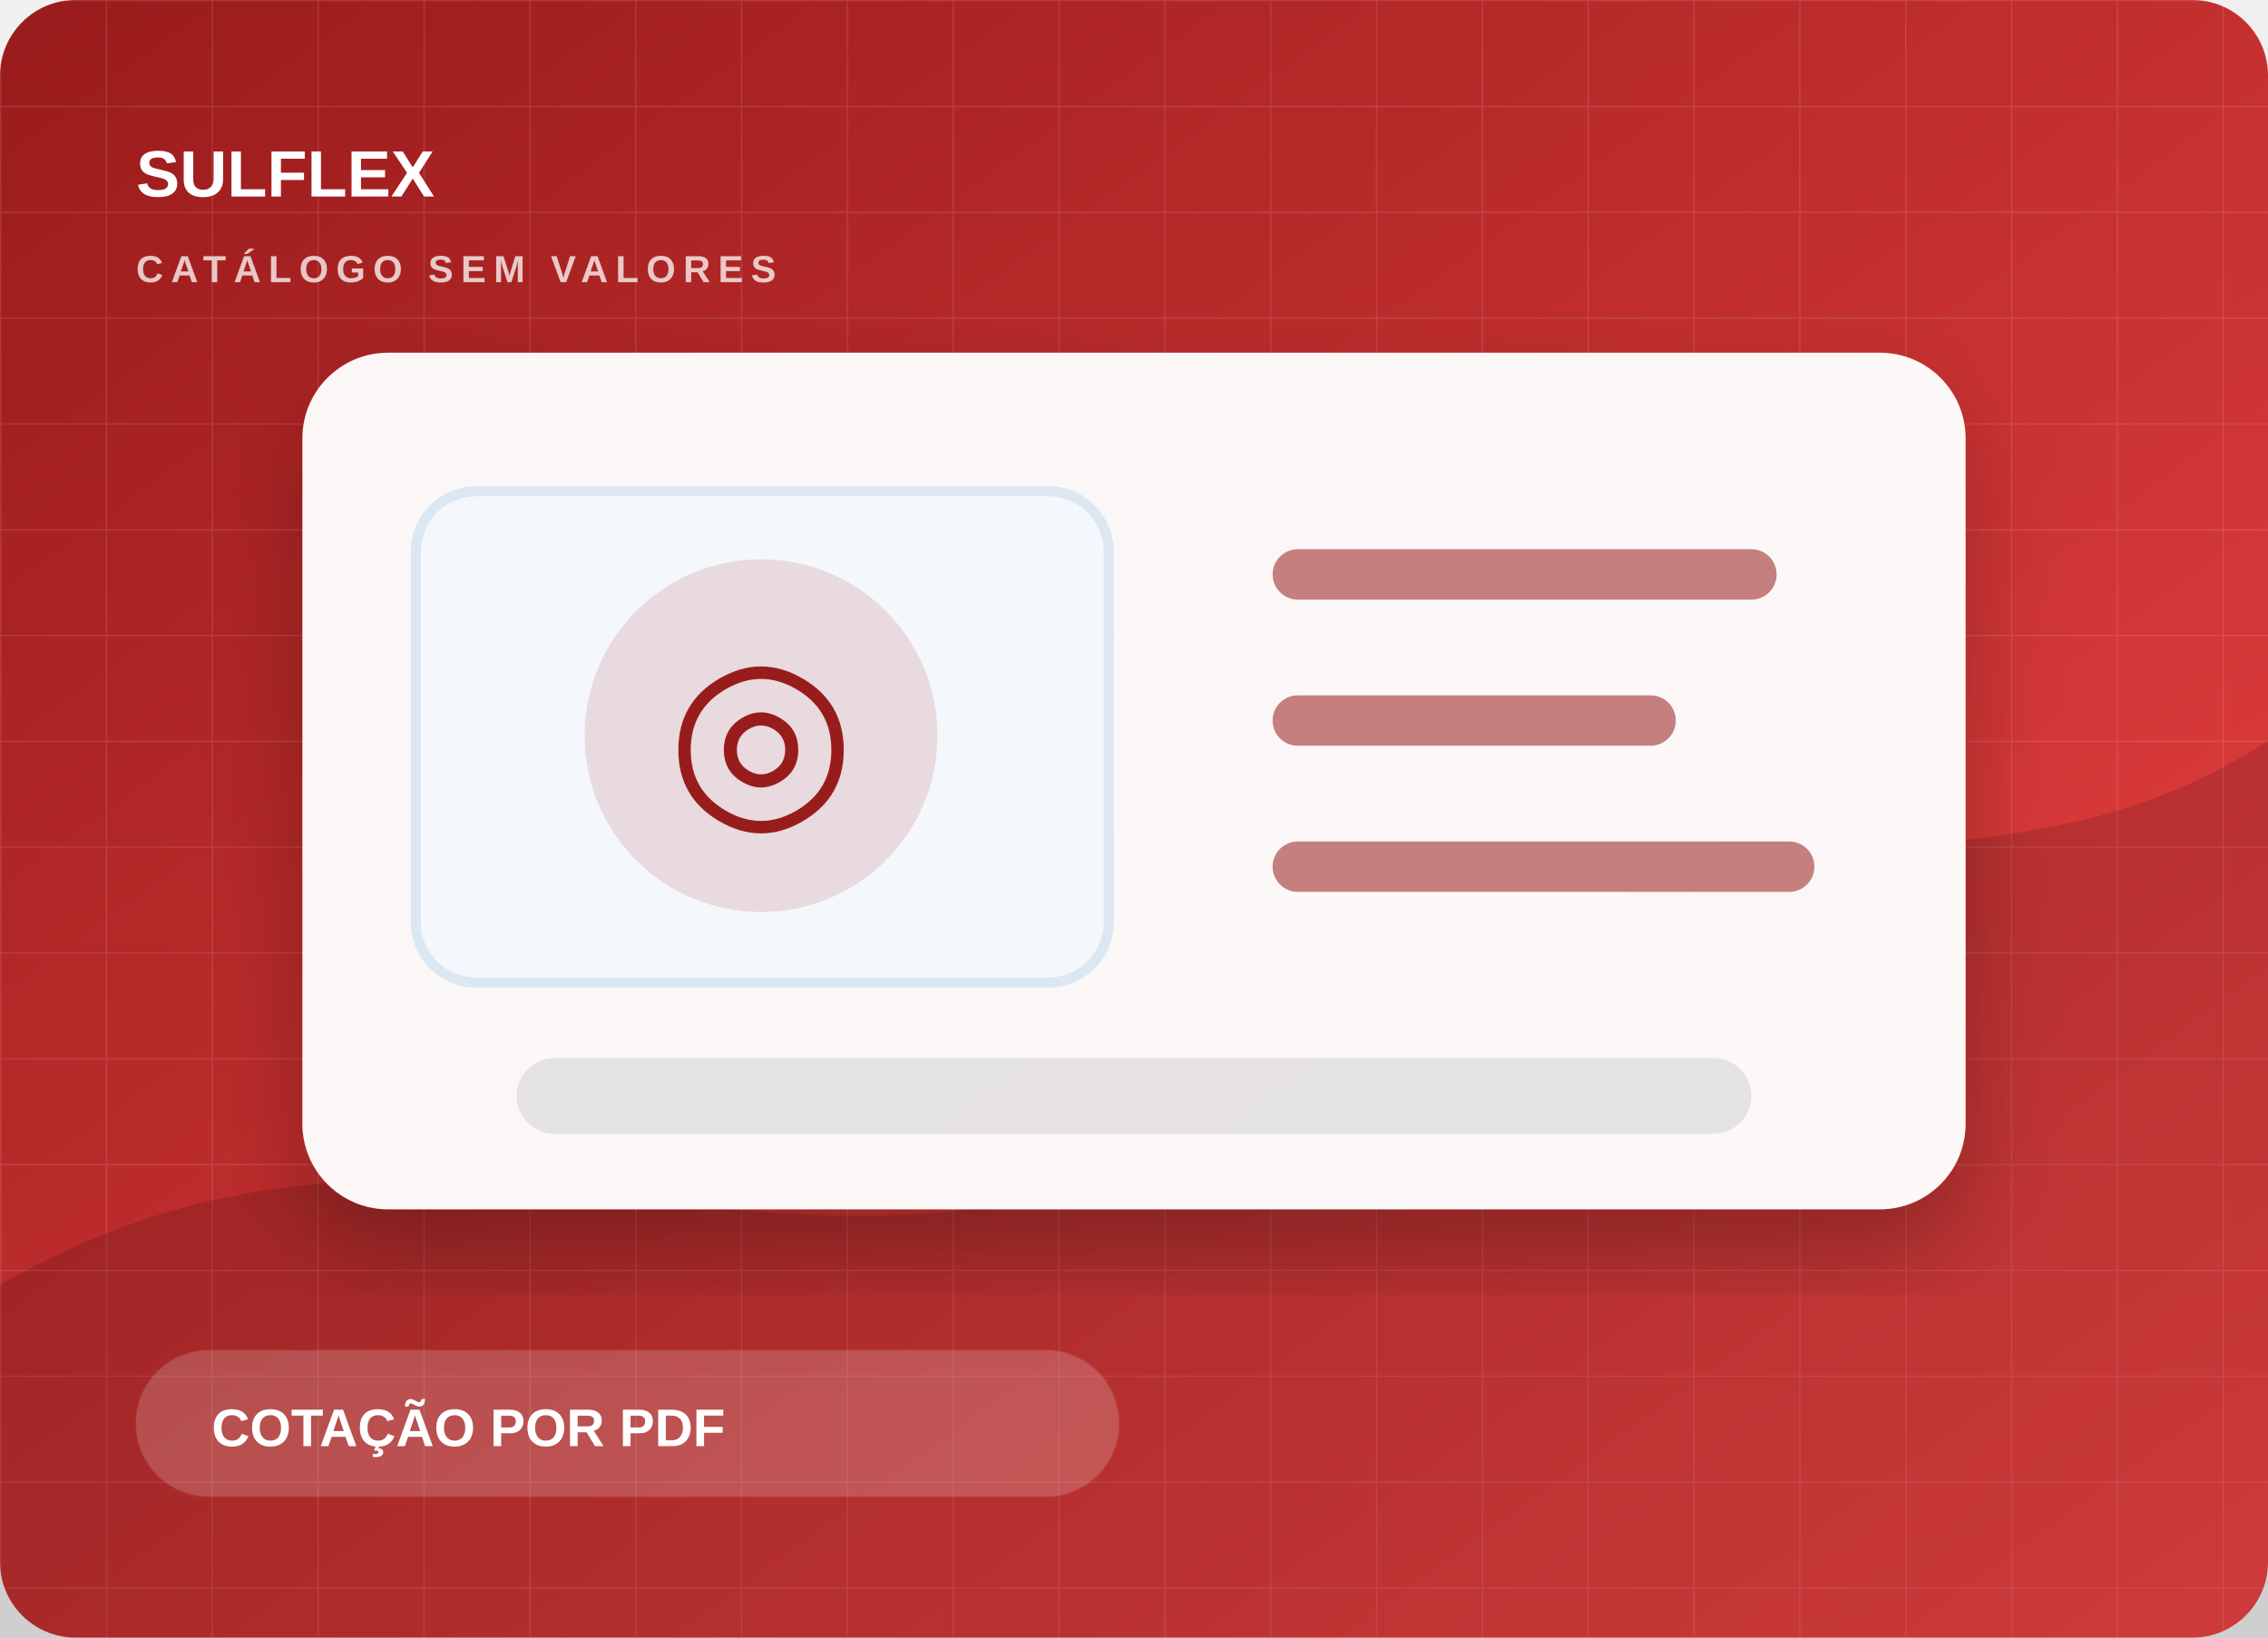
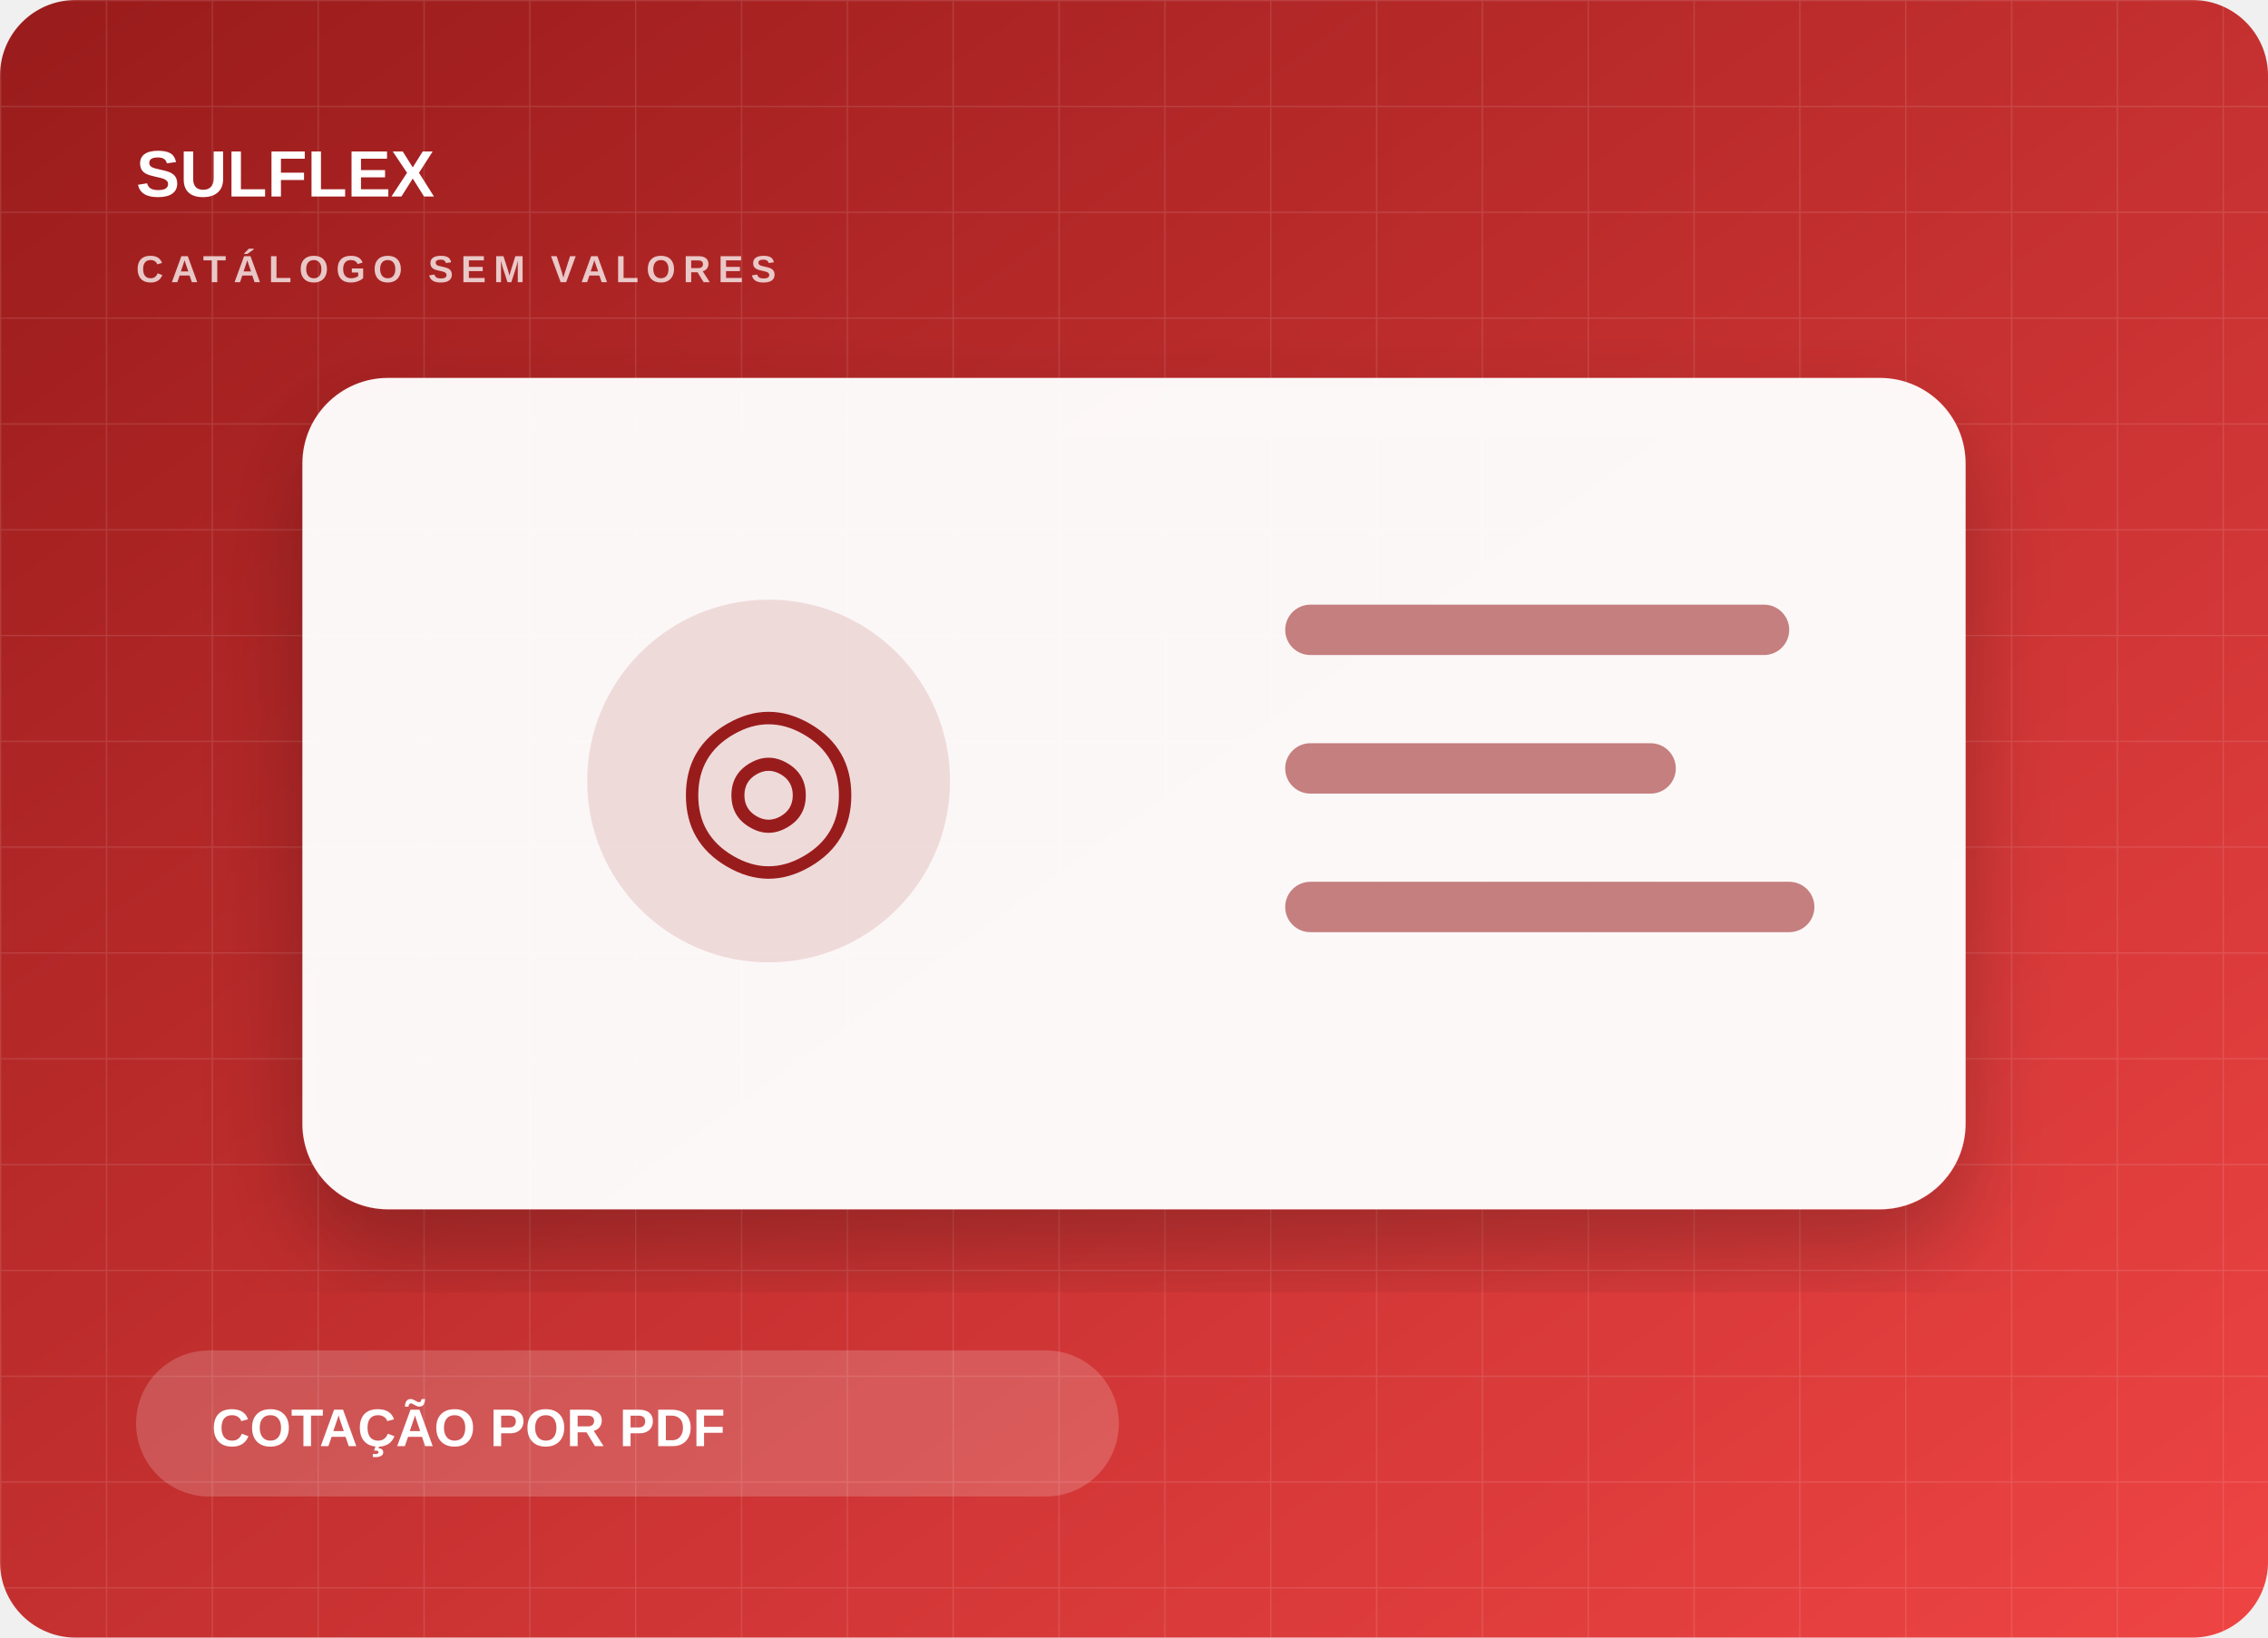
<svg xmlns="http://www.w3.org/2000/svg" width="900" height="650" viewBox="0 0 900 650">
  <defs>
    <linearGradient id="g" x1="0" y1="0" x2="1" y2="1">
      <stop offset="0" stop-color="#991b1b" />
      <stop offset="1" stop-color="#ef4444" />
    </linearGradient>
-     <pattern id="grid" width="42" height="42" patternUnits="userSpaceOnUse">
+     <pattern id="p" width="42" height="42" patternUnits="userSpaceOnUse">
      <path d="M42 0L0 0 0 42" fill="none" stroke="#fff" stroke-opacity=".12" />
    </pattern>
    <filter id="s">
      <feDropShadow dx="0" dy="18" stdDeviation="18" flood-color="#000" flood-opacity=".25" />
    </filter>
  </defs>
  <rect width="900" height="650" rx="30" fill="url(#g)" />
-   <rect width="900" height="650" rx="30" fill="url(#grid)" />
-   <path d="M0 510C190 400 335 560 515 425C700 285 790 380 920 280L920 680H0Z" fill="#000" opacity=".14" />
+   <rect width="900" height="650" rx="30" fill="url(#p)" />
  <g filter="url(#s)">
-     <rect x="120" y="140" width="660" height="340" rx="34" fill="#fff" opacity=".96" />
-     <rect x="165" y="195" width="275" height="195" rx="24" fill="#f4f7fb" stroke="#dbe7f3" stroke-width="4" />
-     <circle cx="302" cy="292" r="70" fill="#991b1b" opacity=".13" />
-     <text x="302" y="320" text-anchor="middle" font-family="Arial" font-size="86" font-weight="900" fill="#991b1b">◎</text>
-     <path d="M515 228H695M515 286H655M515 344H710" stroke="#991b1b" stroke-width="20" stroke-linecap="round" opacity=".55" />
-     <rect x="205" y="420" width="490" height="30" rx="15" fill="#0f172a" opacity=".10" />
+     <rect x="120" y="150" width="660" height="330" rx="34" fill="#fff" opacity=".96" />
+     <circle cx="305" cy="310" r="72" fill="#991b1b" opacity=".13" />
+     <text x="305" y="338" text-anchor="middle" font-family="Arial" font-size="86" font-weight="900" fill="#991b1b">◎</text>
+     <path d="M520 250H700M520 305H655M520 360H710" stroke="#991b1b" stroke-width="20" stroke-linecap="round" opacity=".55" />
  </g>
  <text x="54" y="78" font-family="Arial" font-size="26" font-weight="900" fill="#fff">SULFLEX</text>
  <text x="54" y="112" font-family="Arial" font-size="15" font-weight="700" fill="#fff" opacity=".75" letter-spacing="3">CATÁLOGO SEM VALORES</text>
-   <rect x="54" y="536" width="390" height="58" rx="29" fill="#fff" opacity=".18" stroke="#fff" stroke-opacity=".28" />
+   <rect x="54" y="536" width="390" height="58" rx="29" fill="#fff" opacity=".18" />
  <text x="84" y="574" font-family="Arial" font-size="21" font-weight="900" fill="#fff">COTAÇÃO POR PDF</text>
</svg>
